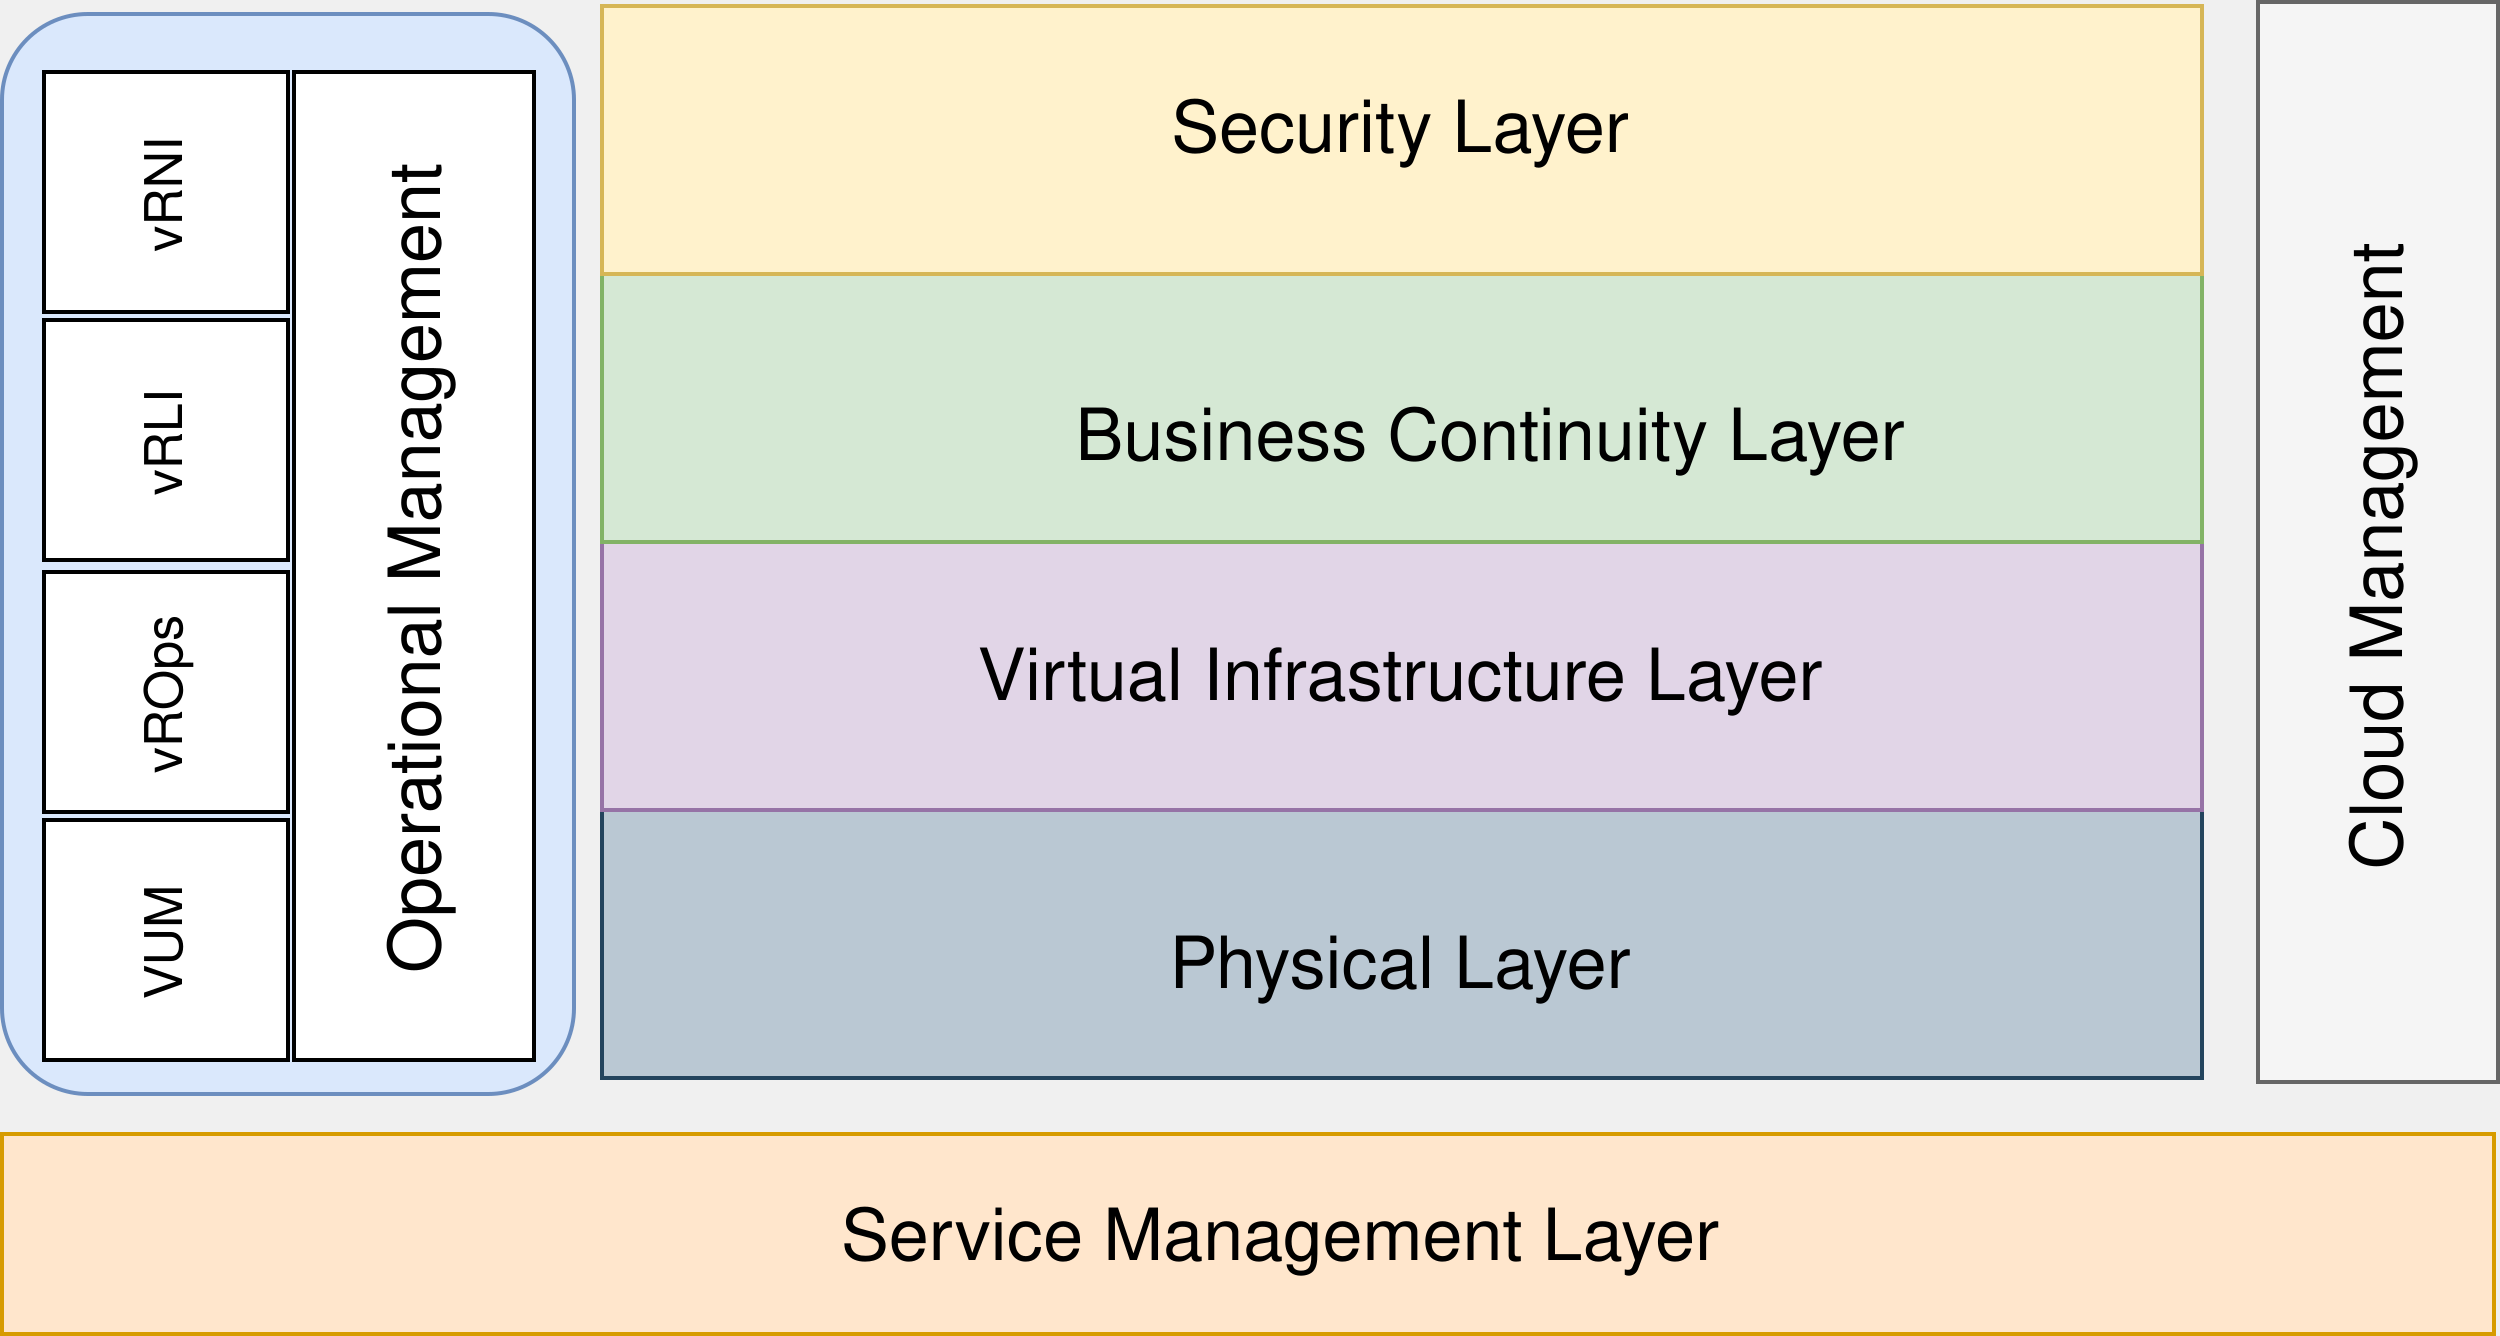
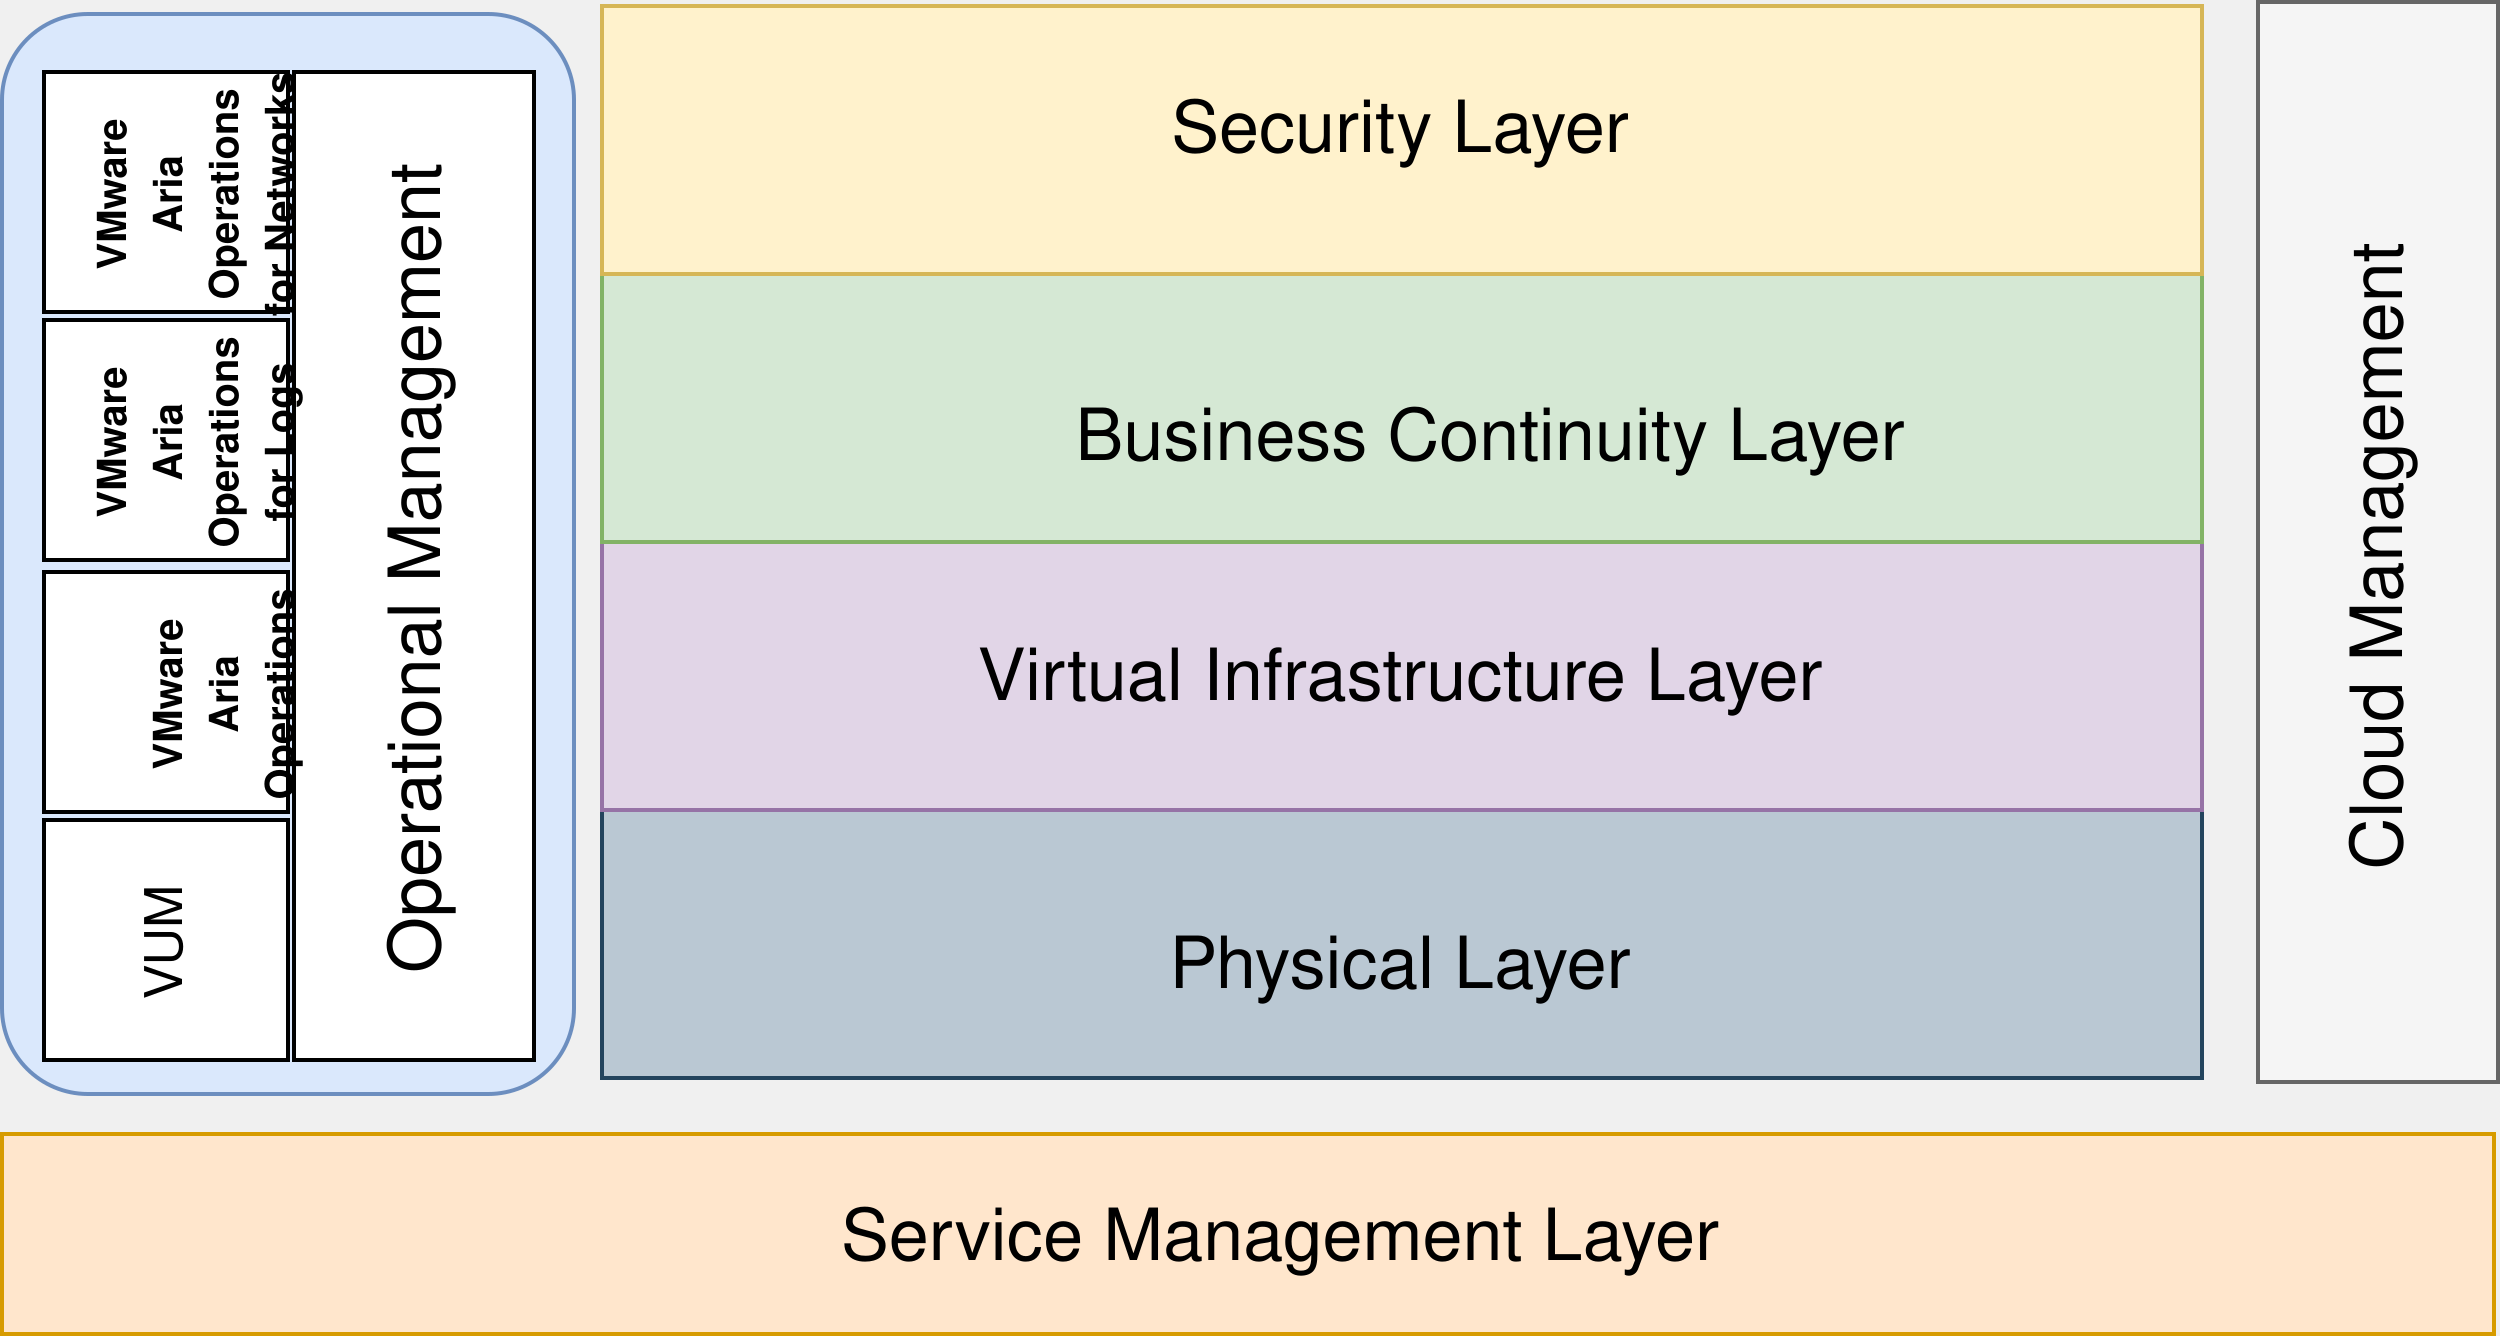
<svg xmlns="http://www.w3.org/2000/svg" version="1.1" width="625px" height="334px" viewBox="-0.5 -0.5 625 334">
  <defs />
  <g>
    <rect x="0" y="3" width="143" height="270" rx="21.45" ry="21.45" fill="#dae8fc" stroke="#6c8ebf" pointer-events="none" />
    <rect x="150" y="202" width="400" height="67" fill="#bac8d3" stroke="#23445d" pointer-events="none" />
    <g fill="#000000" font-family="Helvetica" text-anchor="middle" font-size="18px">
      <text x="349.5" y="246.5">Physical Layer</text>
    </g>
    <rect x="150" y="135" width="400" height="67" fill="#e1d5e7" stroke="#9673a6" pointer-events="none" />
    <rect x="150" y="68" width="400" height="67" fill="#d5e8d4" stroke="#82b366" pointer-events="none" />
    <rect x="150" y="1" width="400" height="67" fill="#fff2cc" stroke="#d6b656" pointer-events="none" />
    <rect x="-20.5" y="111" width="247" height="60" fill="#ffffff" stroke="#000000" transform="rotate(-90,103,141)" pointer-events="none" />
    <g fill="#000000" font-family="Helvetica" text-anchor="middle" font-size="18px" transform="rotate(-90,103,141)">
      <text x="102.5" y="147.5">Operational Management</text>
    </g>
    <rect x="11" y="142" width="60" height="61" fill="#ffffff" stroke="#000000" transform="rotate(-90,41,172.5)" pointer-events="none" />
-     <g fill="#000000" font-family="Helvetica" text-anchor="middle" font-size="13px" transform="rotate(-90,41,172.5)">
-       <text x="40.5" y="176.5">vROps</text>
+     <g fill="#000000" font-family="Helvetica" font-weight="bold" text-anchor="middle" font-size="10px" transform="rotate(-90,41,172.5)">
+       <text x="40.5" y="176.5">VMware</text>
+       <text x="40.5" y="190.5">Aria</text>
+       <text x="40.5" y="204.5">Operations</text>
    </g>
    <rect x="11" y="79" width="60" height="61" fill="#ffffff" stroke="#000000" transform="rotate(-90,41,109.5)" pointer-events="none" />
-     <g fill="#000000" font-family="Helvetica" text-anchor="middle" font-size="13px" transform="rotate(-90,41,109.5)">
-       <text x="40.5" y="113.5">vRLI</text>
+     <g fill="#000000" font-family="Helvetica" font-weight="bold" text-anchor="middle" font-size="10px" transform="rotate(-90,41,109.5)">
+       <text x="40.5" y="99.5">VMware</text>
+       <text x="40.5" y="113.5">Aria</text>
+       <text x="40.5" y="127.5">Operations</text>
+       <text x="40.5" y="141.5">for Logs</text>
    </g>
    <rect x="11" y="17" width="60" height="61" fill="#ffffff" stroke="#000000" transform="rotate(-90,41,47.5)" pointer-events="none" />
-     <g fill="#000000" font-family="Helvetica" text-anchor="middle" font-size="13px" transform="rotate(-90,41,47.5)">
-       <text x="40.5" y="51.5">vRNI</text>
+     <g fill="#000000" font-family="Helvetica" font-weight="bold" text-anchor="middle" font-size="10px" transform="rotate(-90,41,47.5)">
+       <text x="40.5" y="37.5">VMware</text>
+       <text x="40.5" y="51.5">Aria</text>
+       <text x="40.5" y="65.5">Operations</text>
+       <text x="40.5" y="79.5">for Networks</text>
    </g>
    <rect x="11" y="204" width="60" height="61" fill="#ffffff" stroke="#000000" transform="rotate(-90,41,234.5)" pointer-events="none" />
    <g fill="#000000" font-family="Helvetica" text-anchor="middle" font-size="13px" transform="rotate(-90,41,234.5)">
      <text x="40.5" y="238.5">VUM</text>
    </g>
    <rect x="286.5" y="-3.5" width="50" height="623" fill="#ffe6cc" stroke="#d79b00" transform="rotate(90,311.5,308)" pointer-events="none" />
    <g fill="#000000" font-family="Helvetica" text-anchor="middle" font-size="18px">
      <text x="372" y="114.5">Business Continuity Layer</text>
    </g>
    <g fill="#000000" font-family="Helvetica" text-anchor="middle" font-size="18px">
      <text x="349.5" y="37.5">Security Layer</text>
    </g>
    <rect x="459" y="105" width="270" height="60" fill="#f5f5f5" stroke="#666666" transform="rotate(-90,594,135)" pointer-events="none" />
    <g fill="#000000" font-family="Helvetica" text-anchor="middle" font-size="18px">
      <text x="349.5" y="174.5">Virtual Infrastructure Layer</text>
    </g>
    <g fill="#000000" font-family="Helvetica" text-anchor="middle" font-size="18px">
      <text x="319.5" y="314.5">Service Management Layer</text>
    </g>
    <g fill="#000000" font-family="Helvetica" text-anchor="middle" font-size="18px" transform="rotate(-90,593.5,138)">
      <text x="593" y="144.5">Cloud Management</text>
    </g>
  </g>
</svg>
